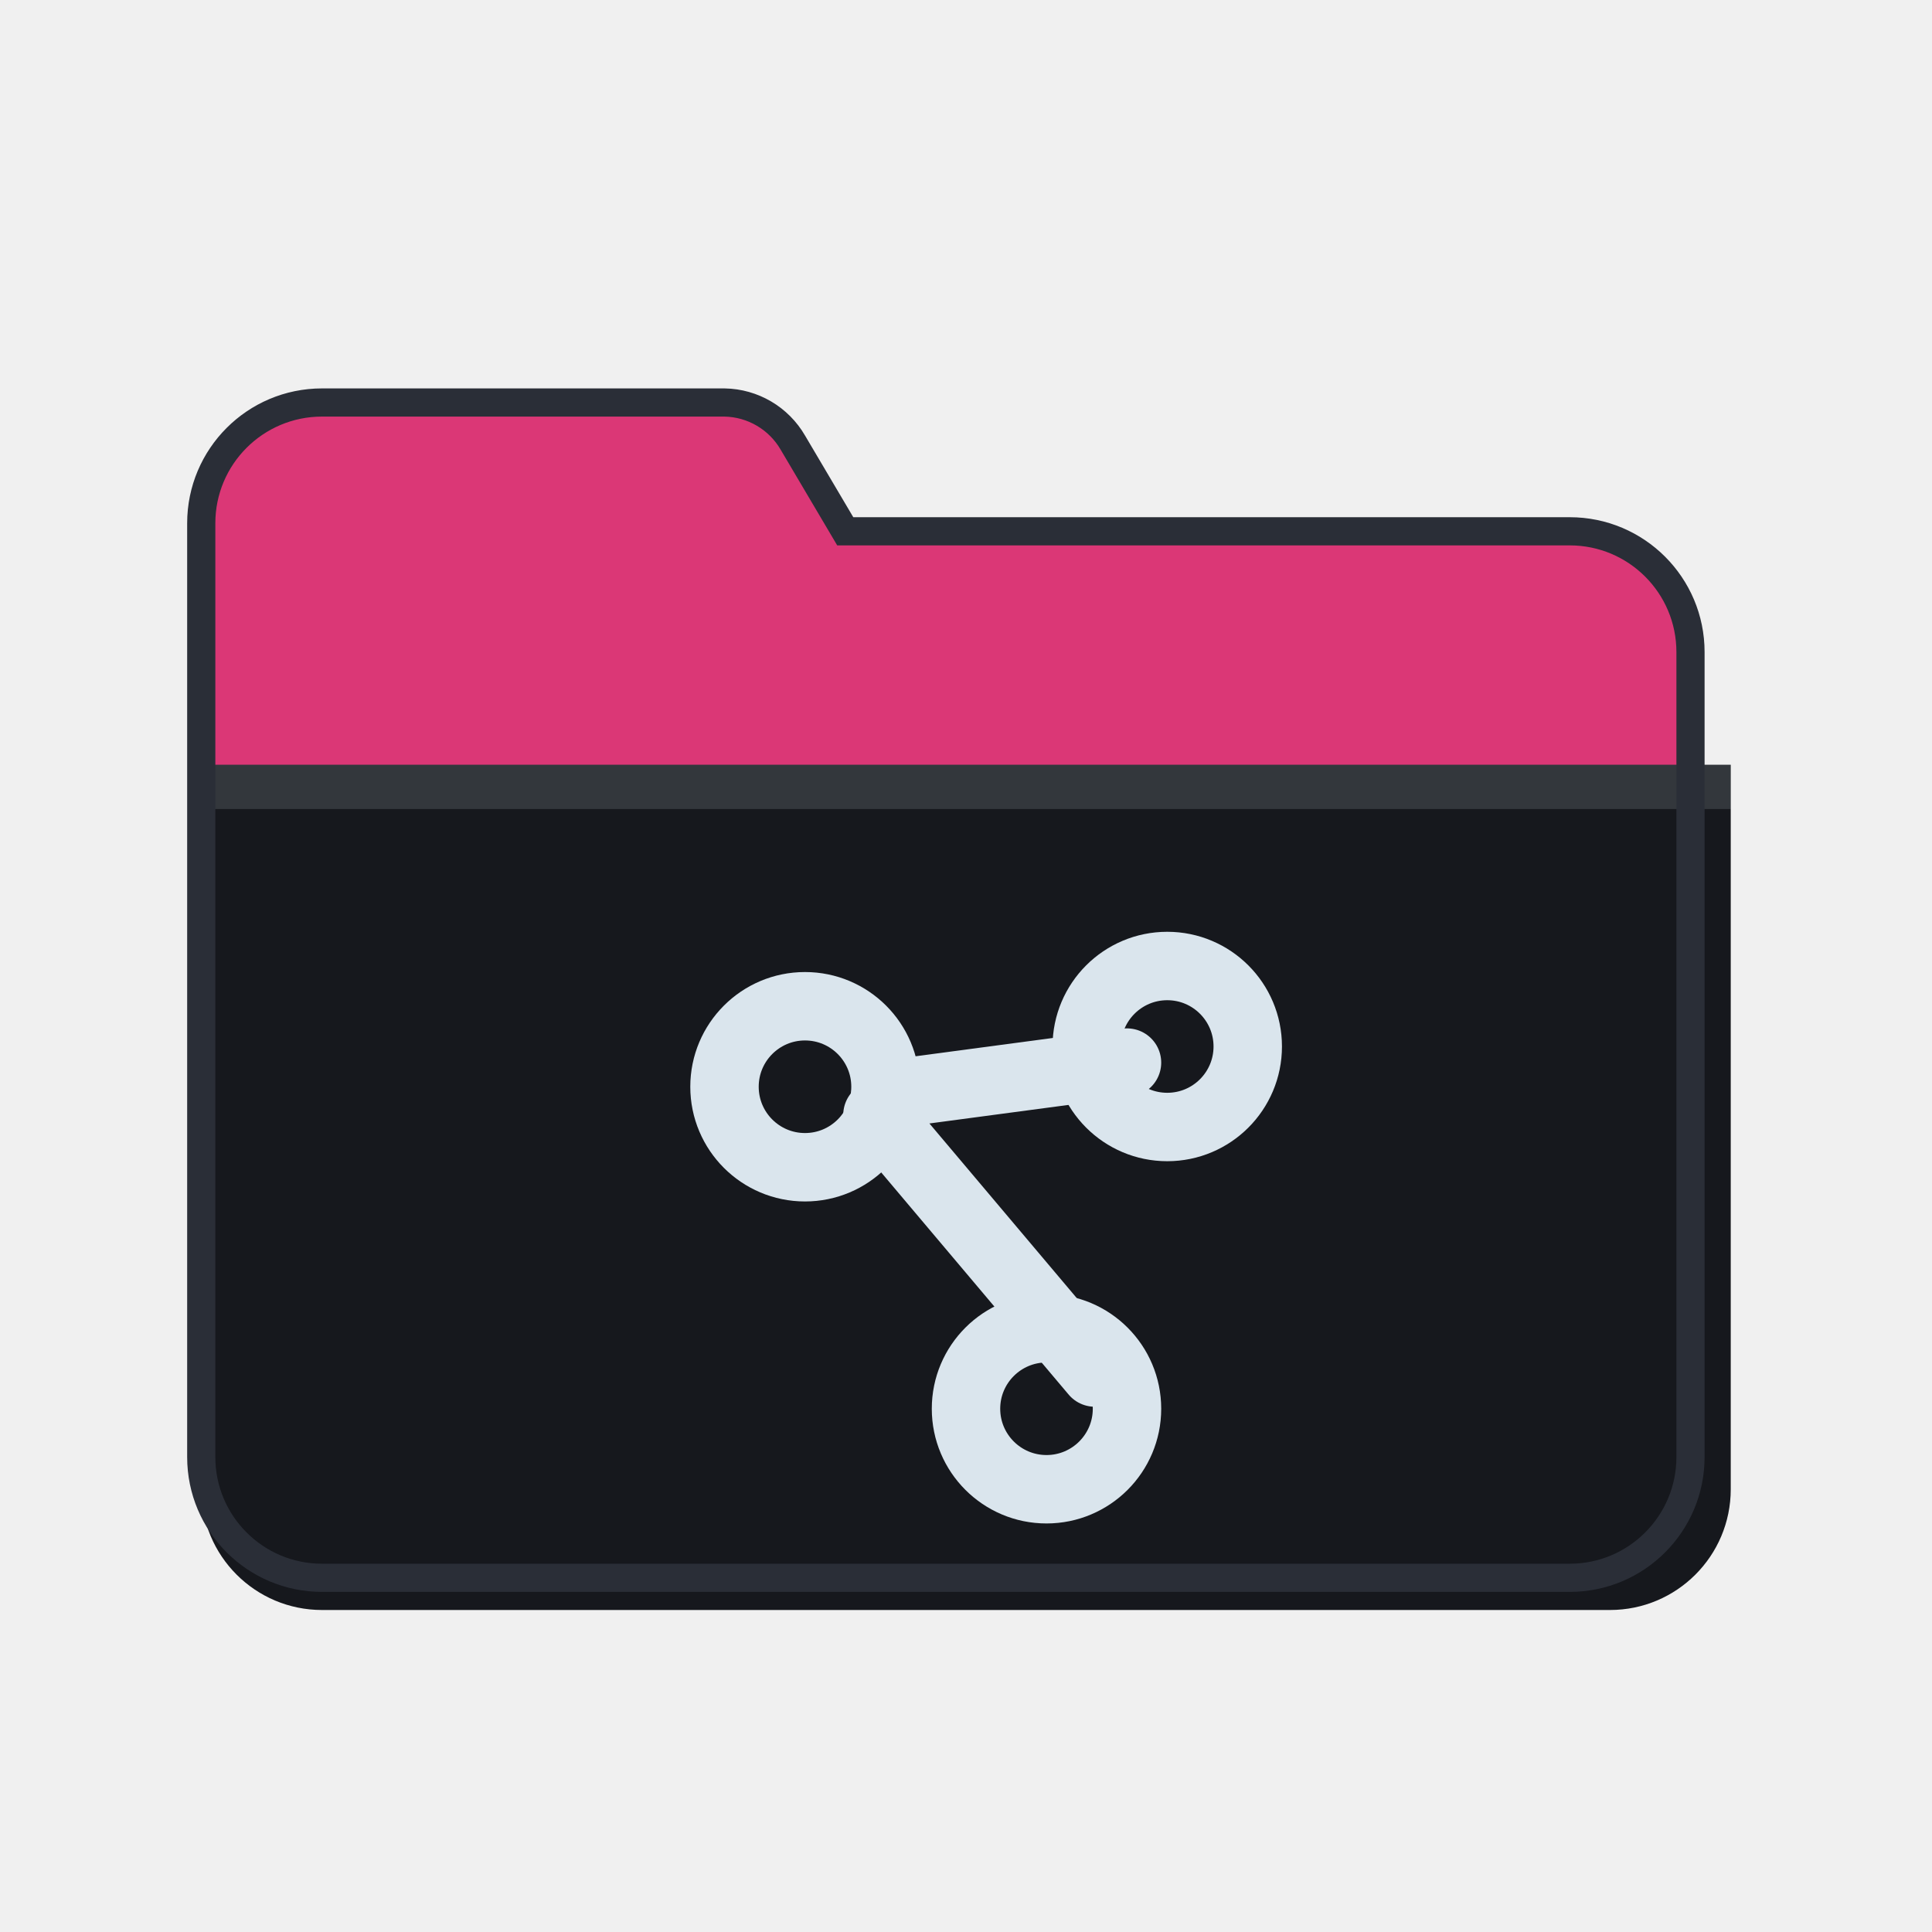
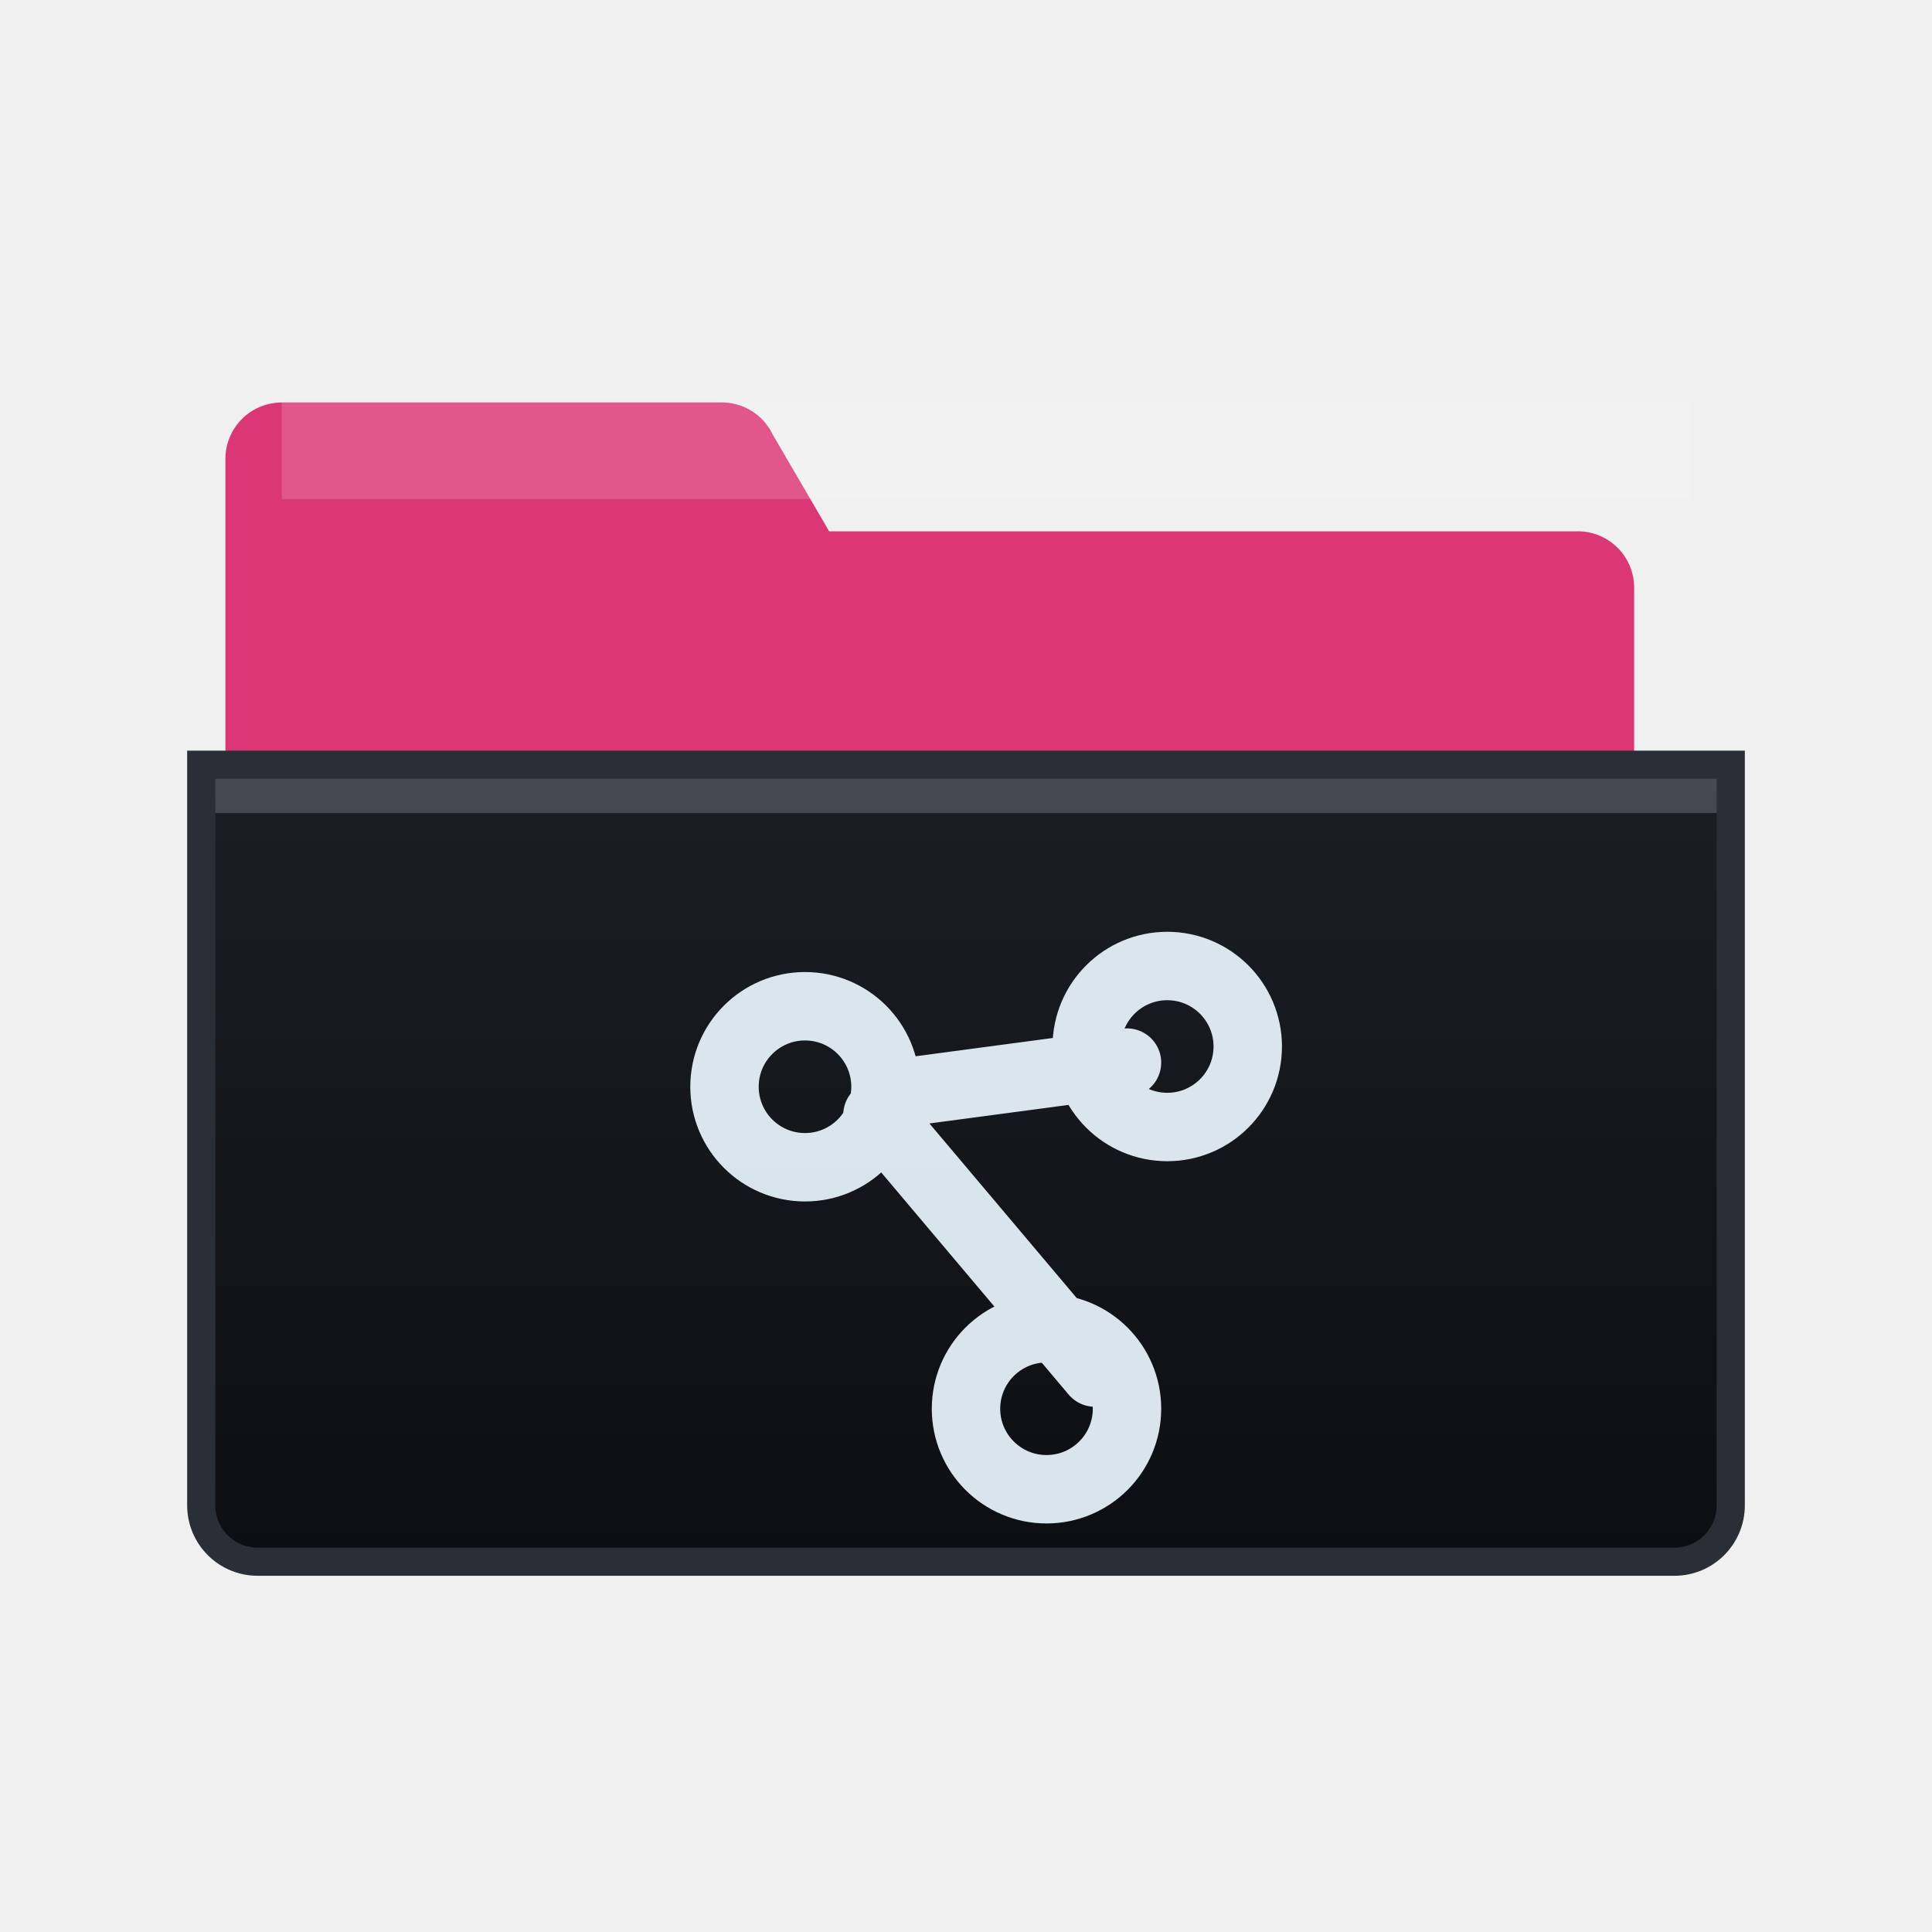
<svg xmlns="http://www.w3.org/2000/svg" viewBox="0 0 48 48">
-   <path d="M8 10 h10 a2 2 0 0 1 1.7 1 l1.3 2.2 h18 a3 3 0 0 1 3 3 v20 a3 3 0 0 1 -3 3 H8 a3 3 0 0 1 -3 -3 V13 a3 3 0 0 1 3 -3 z" fill="#db3776" />
-   <path d="M5 19 H43 V37 a3 3 0 0 1 -3 3 H8 a3 3 0 0 1 -3 -3 z" fill="#16181d" />
-   <rect x="5" y="19" width="38" height="1.1" fill="#eaf6ff" opacity="0.14" />
-   <path d="M8 10 h10 a2 2 0 0 1 1.7 1 l1.3 2.2 h18 a3 3 0 0 1 3 3 v20 a3 3 0 0 1 -3 3 H8 a3 3 0 0 1 -3 -3 V13 a3 3 0 0 1 3 -3 z" fill="none" stroke="#2a2e37" stroke-width="0.7" />
+   <defs>
+     <linearGradient id="fdepth" x1="0" y1="0" x2="0" y2="1">
+       <stop offset="0" stop-color="#1b1e25" />
+       <stop offset="1" stop-color="#0c0e12" />
+     </linearGradient>
+   </defs>
+   <path d="M7 10 h11 a1.4 1.4 0 0 1 1.2 0.8 l1.4 2.4 h18.6 a1.4 1.4 0 0 1 1.4 1.4 v20.8 a1.4 1.4 0 0 1 -1.4 1.4 H7 a1.4 1.4 0 0 1 -1.4 -1.4 V11.4 a1.4 1.4 0 0 1 1.4 -1.4 z" fill="#db3776" />
+   <rect x="7" y="10" width="35" height="2.4" fill="#ffffff" opacity="0.16" />
+   <path d="M5 19 H43 V37.4 a1.4 1.4 0 0 1 -1.4 1.4 H6.4 a1.4 1.4 0 0 1 -1.4 -1.4 z" fill="url(#fdepth)" />
+   <rect x="5" y="19" width="38" height="1.2" fill="#eaf6ff" opacity="0.20" />
+   <path d="M5 19 H43 V37.4 a1.4 1.4 0 0 1 -1.4 1.4 H6.4 a1.4 1.4 0 0 1 -1.4 -1.4 z" fill="none" stroke="#2a2e37" stroke-width="0.7" />
  <g fill="none" stroke="#eaf6ff" stroke-width="1.7" stroke-linecap="round" stroke-linejoin="round" opacity="0.92">
    <circle cx="20" cy="27" r="2" />
    <circle cx="29" cy="26" r="2" />
    <circle cx="26" cy="35" r="2" />
    <path d="M21.8 27.7l5.4 6.4M22 27.2l6-.8" />
  </g>
</svg>
